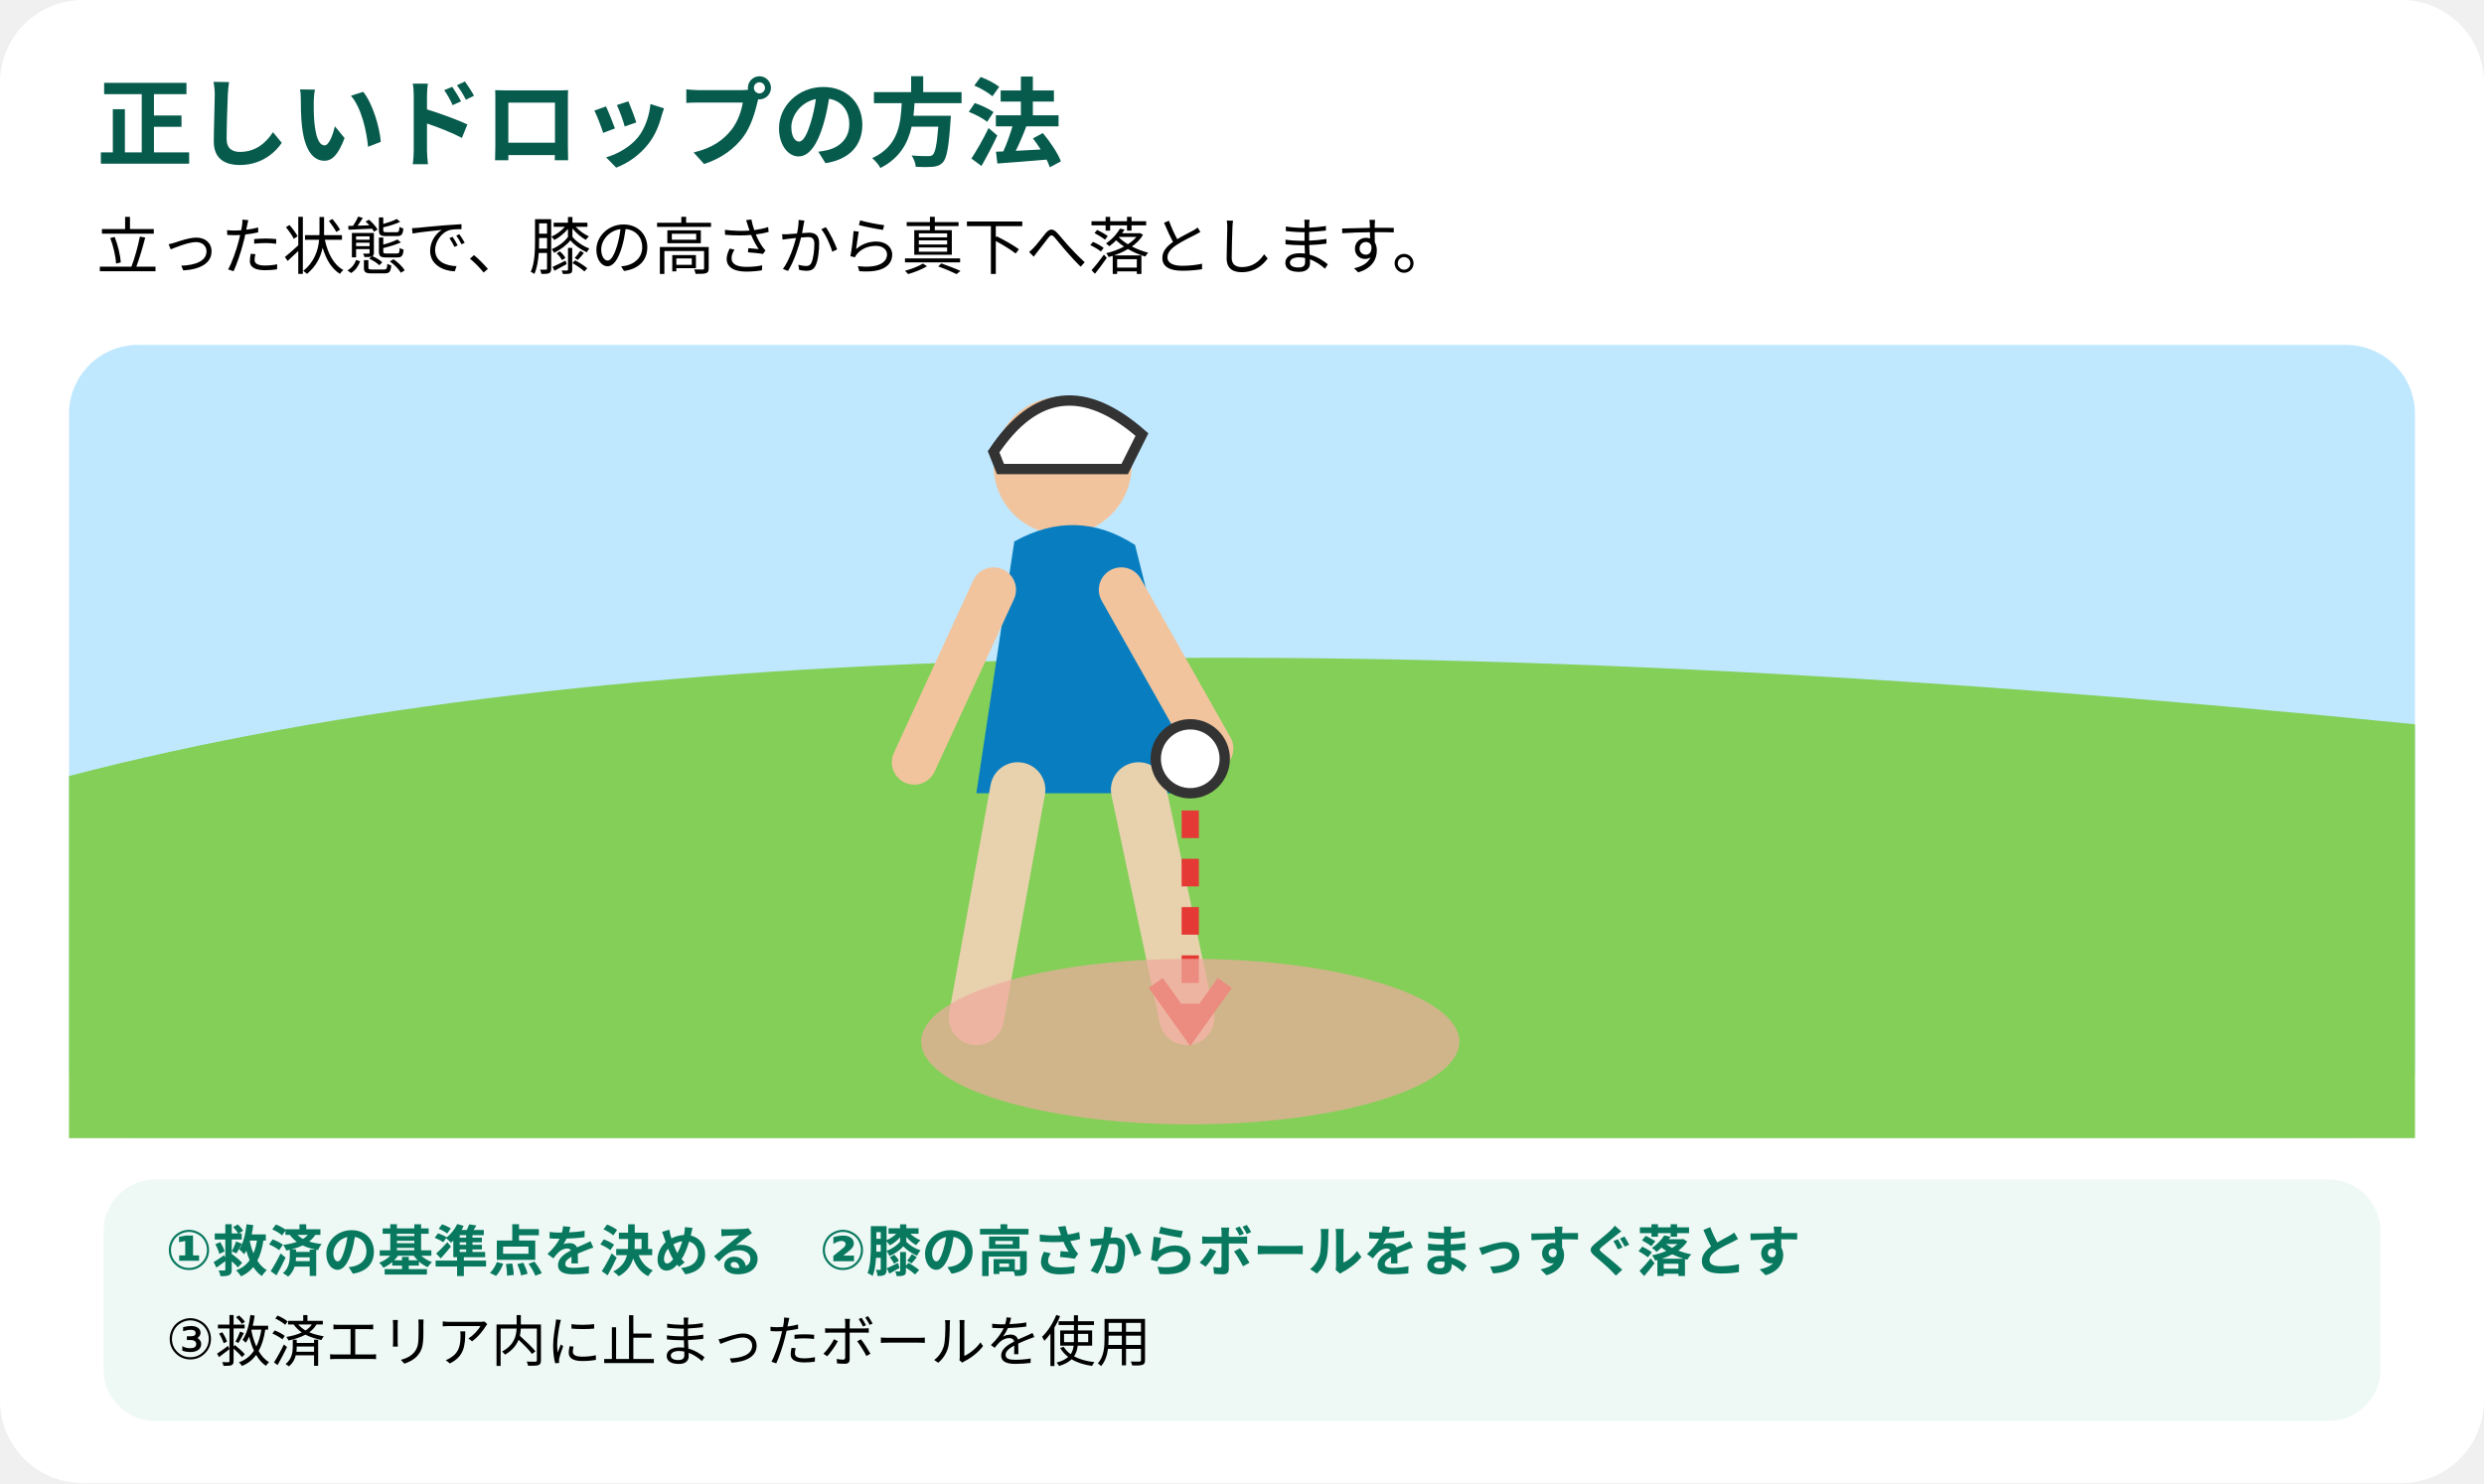
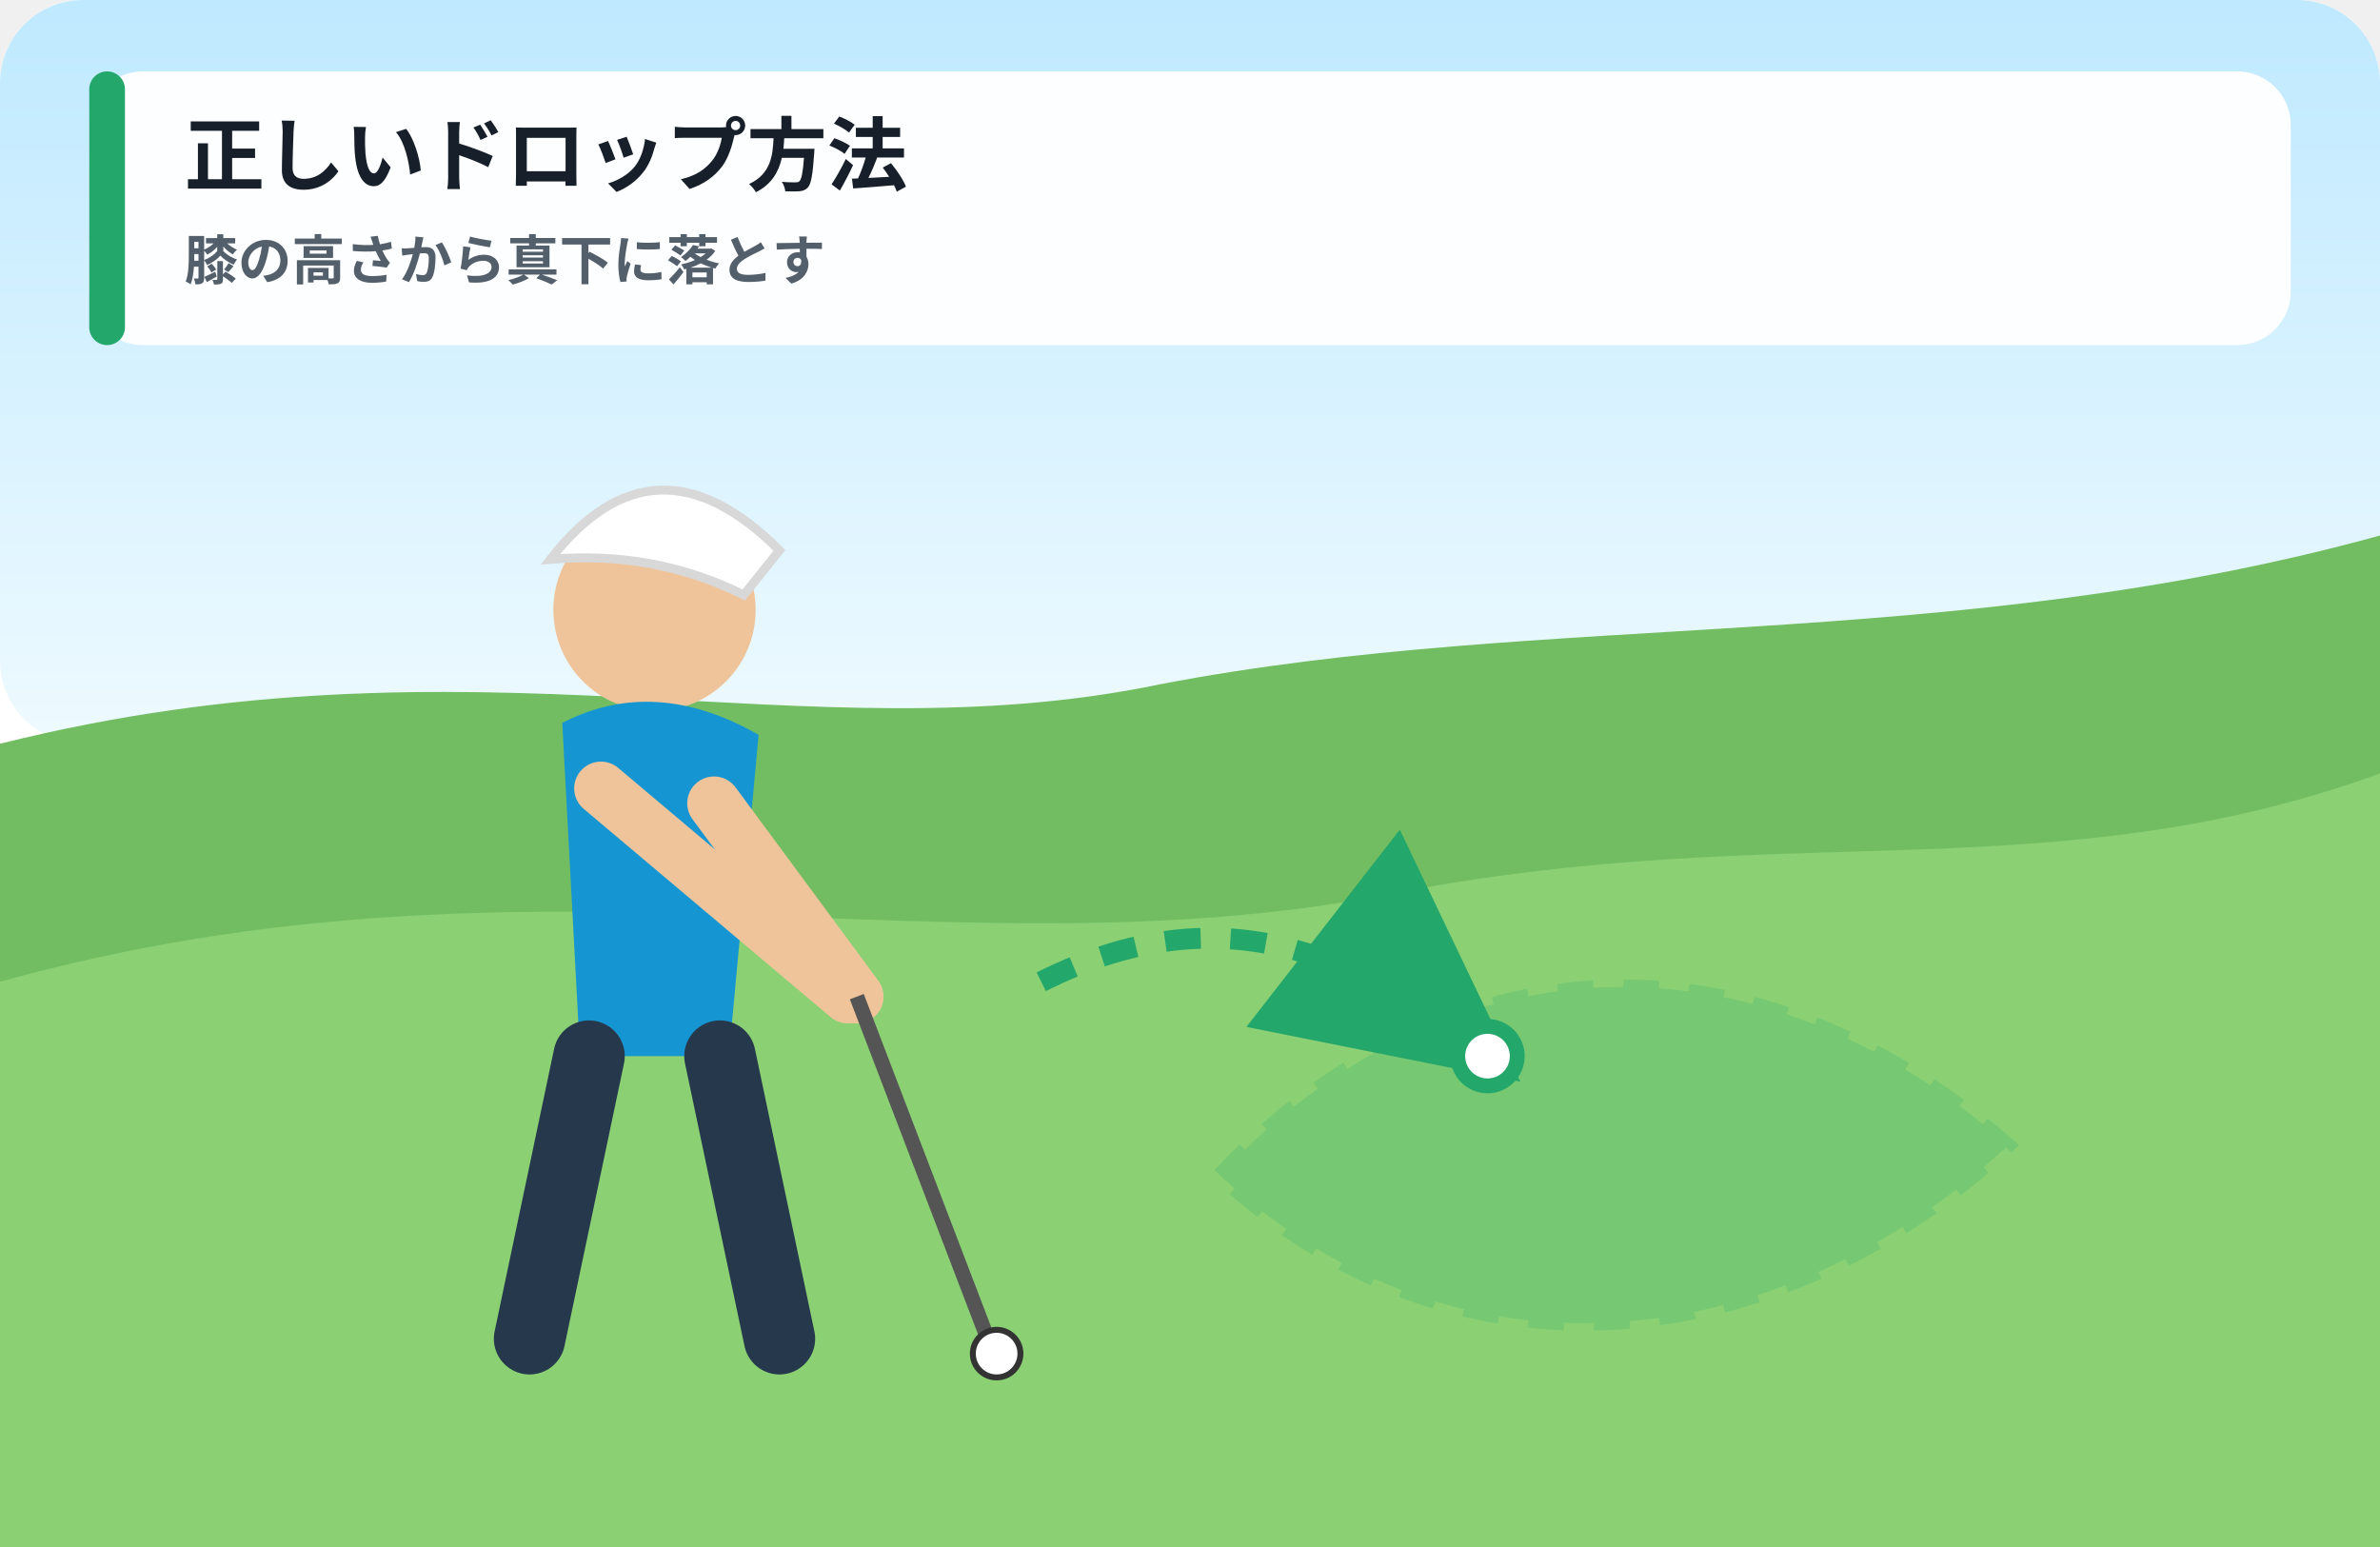
- <svg xmlns="http://www.w3.org/2000/svg" viewBox="0 0 720 430">
-   <rect width="720" height="430" rx="24" fill="#fff" />
-   <text x="28" y="46" font-family="sans-serif" font-size="28" font-weight="700" fill="#075b4d">正しいドロップの方法</text>
-   <text x="28" y="78" font-family="sans-serif" font-size="18">立った状態で、膝の高さから真下へ落とします。</text>
-   <rect x="20" y="100" width="680" height="230" rx="20" fill="#bfe8ff" />
-   <path d="M20 225Q250 165 700 210V330H20Z" fill="#83cf58" />
-   <g transform="translate(260 105)">
-     <circle cx="48" cy="30" r="20" fill="#f2c49d" />
-     <path d="M28 26q18-27 43-5l-5 10H30z" fill="#fff" stroke="#333" stroke-width="3" />
-     <path d="M34 52q18-10 35 1l18 72H23z" fill="#087ec1" />
-     <path d="M28 66L5 116M65 66L91 112" stroke="#f2c49d" stroke-width="13" stroke-linecap="round" />
-     <path d="M35 124L23 190M70 124L84 190" stroke="#e8d1ad" stroke-width="16" stroke-linecap="round" />
+ <svg xmlns="http://www.w3.org/2000/svg" viewBox="0 0 800 520">
+   <defs>
+     <linearGradient id="sky" x2="0" y2="1">
+       <stop stop-color="#bfe9ff" />
+       <stop offset="1" stop-color="#eefaff" />
+     </linearGradient>
+     <marker id="arrow" markerWidth="12" markerHeight="12" refX="10" refY="6" orient="auto">
+       <path d="M0 0L12 6L0 12Z" fill="#24a76a" />
+     </marker>
+   </defs>
+   <rect width="800" height="520" rx="28" fill="#fff" />
+   <rect width="800" height="250" rx="28" fill="url(#sky)" />
+   <path d="M0 250 C160 210 270 255 390 230 C520 205 655 220 800 180 L800 520 L0 520Z" fill="#72bd62" />
+   <path d="M0 330 C180 280 320 330 470 300 C600 275 690 300 800 260 L800 520 L0 520Z" fill="#8bd174" />
+   <path d="M410 395 C485 315 590 310 675 385 C600 455 490 470 410 395Z" fill="#24a76a" opacity=".20" stroke="#24a76a" stroke-width="5" stroke-dasharray="12 10" />
+   <g transform="translate(220 205)">
+     <circle cx="0" cy="0" r="34" fill="#f0c49a" />
+     <path d="M-35 -17 Q0 -62 42 -20 L30 -5 Q0 -20 -35 -17Z" fill="#fff" stroke="#d8d8d8" stroke-width="3" />
+     <path d="M-31 38 Q0 22 35 42 L25 150 L-25 150Z" fill="#1596d2" />
+     <path d="M-22 150 L-42 245" stroke="#26384b" stroke-width="24" stroke-linecap="round" />
+     <path d="M22 150 L42 245" stroke="#26384b" stroke-width="24" stroke-linecap="round" />
+     <path d="M-18 60 L65 130" stroke="#f0c49a" stroke-width="18" stroke-linecap="round" />
+     <path d="M20 65 L68 130" stroke="#f0c49a" stroke-width="18" stroke-linecap="round" />
+     <line x1="68" y1="130" x2="112" y2="245" stroke="#555" stroke-width="5" />
+     <circle cx="115" cy="250" r="8" fill="#fff" stroke="#333" stroke-width="2" />
  </g>
-   <circle cx="345" cy="220" r="10" fill="#fff" stroke="#333" stroke-width="3" />
-   <path d="M345 235V295" stroke="#e53935" stroke-width="5" stroke-dasharray="8 6" />
-   <path d="M335 285l10 14 10-14" fill="none" stroke="#e53935" stroke-width="5" />
-   <ellipse cx="345" cy="302" rx="78" ry="24" fill="#efaa9c" opacity=".72" />
-   <rect x="30" y="342" width="660" height="70" rx="15" fill="#eef9f5" />
-   <text x="48" y="368" font-family="sans-serif" font-size="16" font-weight="700" fill="#08785e">①救済の基準点を決める　②膝の高さからボールをまっすぐ落とす</text>
-   <text x="48" y="394" font-family="sans-serif" font-size="16">③救済エリア内に止まったボールを使用</text>
+   <path d="M350 330 C410 300 455 320 500 355" fill="none" stroke="#24a76a" stroke-width="7" stroke-dasharray="12 10" marker-end="url(#arrow)" />
+   <rect x="30" y="24" width="740" height="92" rx="18" fill="#fff" opacity=".96" />
+   <rect x="30" y="24" width="12" height="92" rx="6" fill="#24a76a" />
+   <text x="62" y="62" font-family="-apple-system,BlinkMacSystemFont,'Noto Sans JP',sans-serif" font-size="27" font-weight="800" fill="#17202a">正しいドロップ方法</text>
+   <text x="62" y="94" font-family="-apple-system,BlinkMacSystemFont,'Noto Sans JP',sans-serif" font-size="18" font-weight="700" fill="#53606c">膝の高さから真下に落とす</text>
+   <circle cx="500" cy="355" r="10" fill="#fff" stroke="#24a76a" stroke-width="5" />
</svg>
